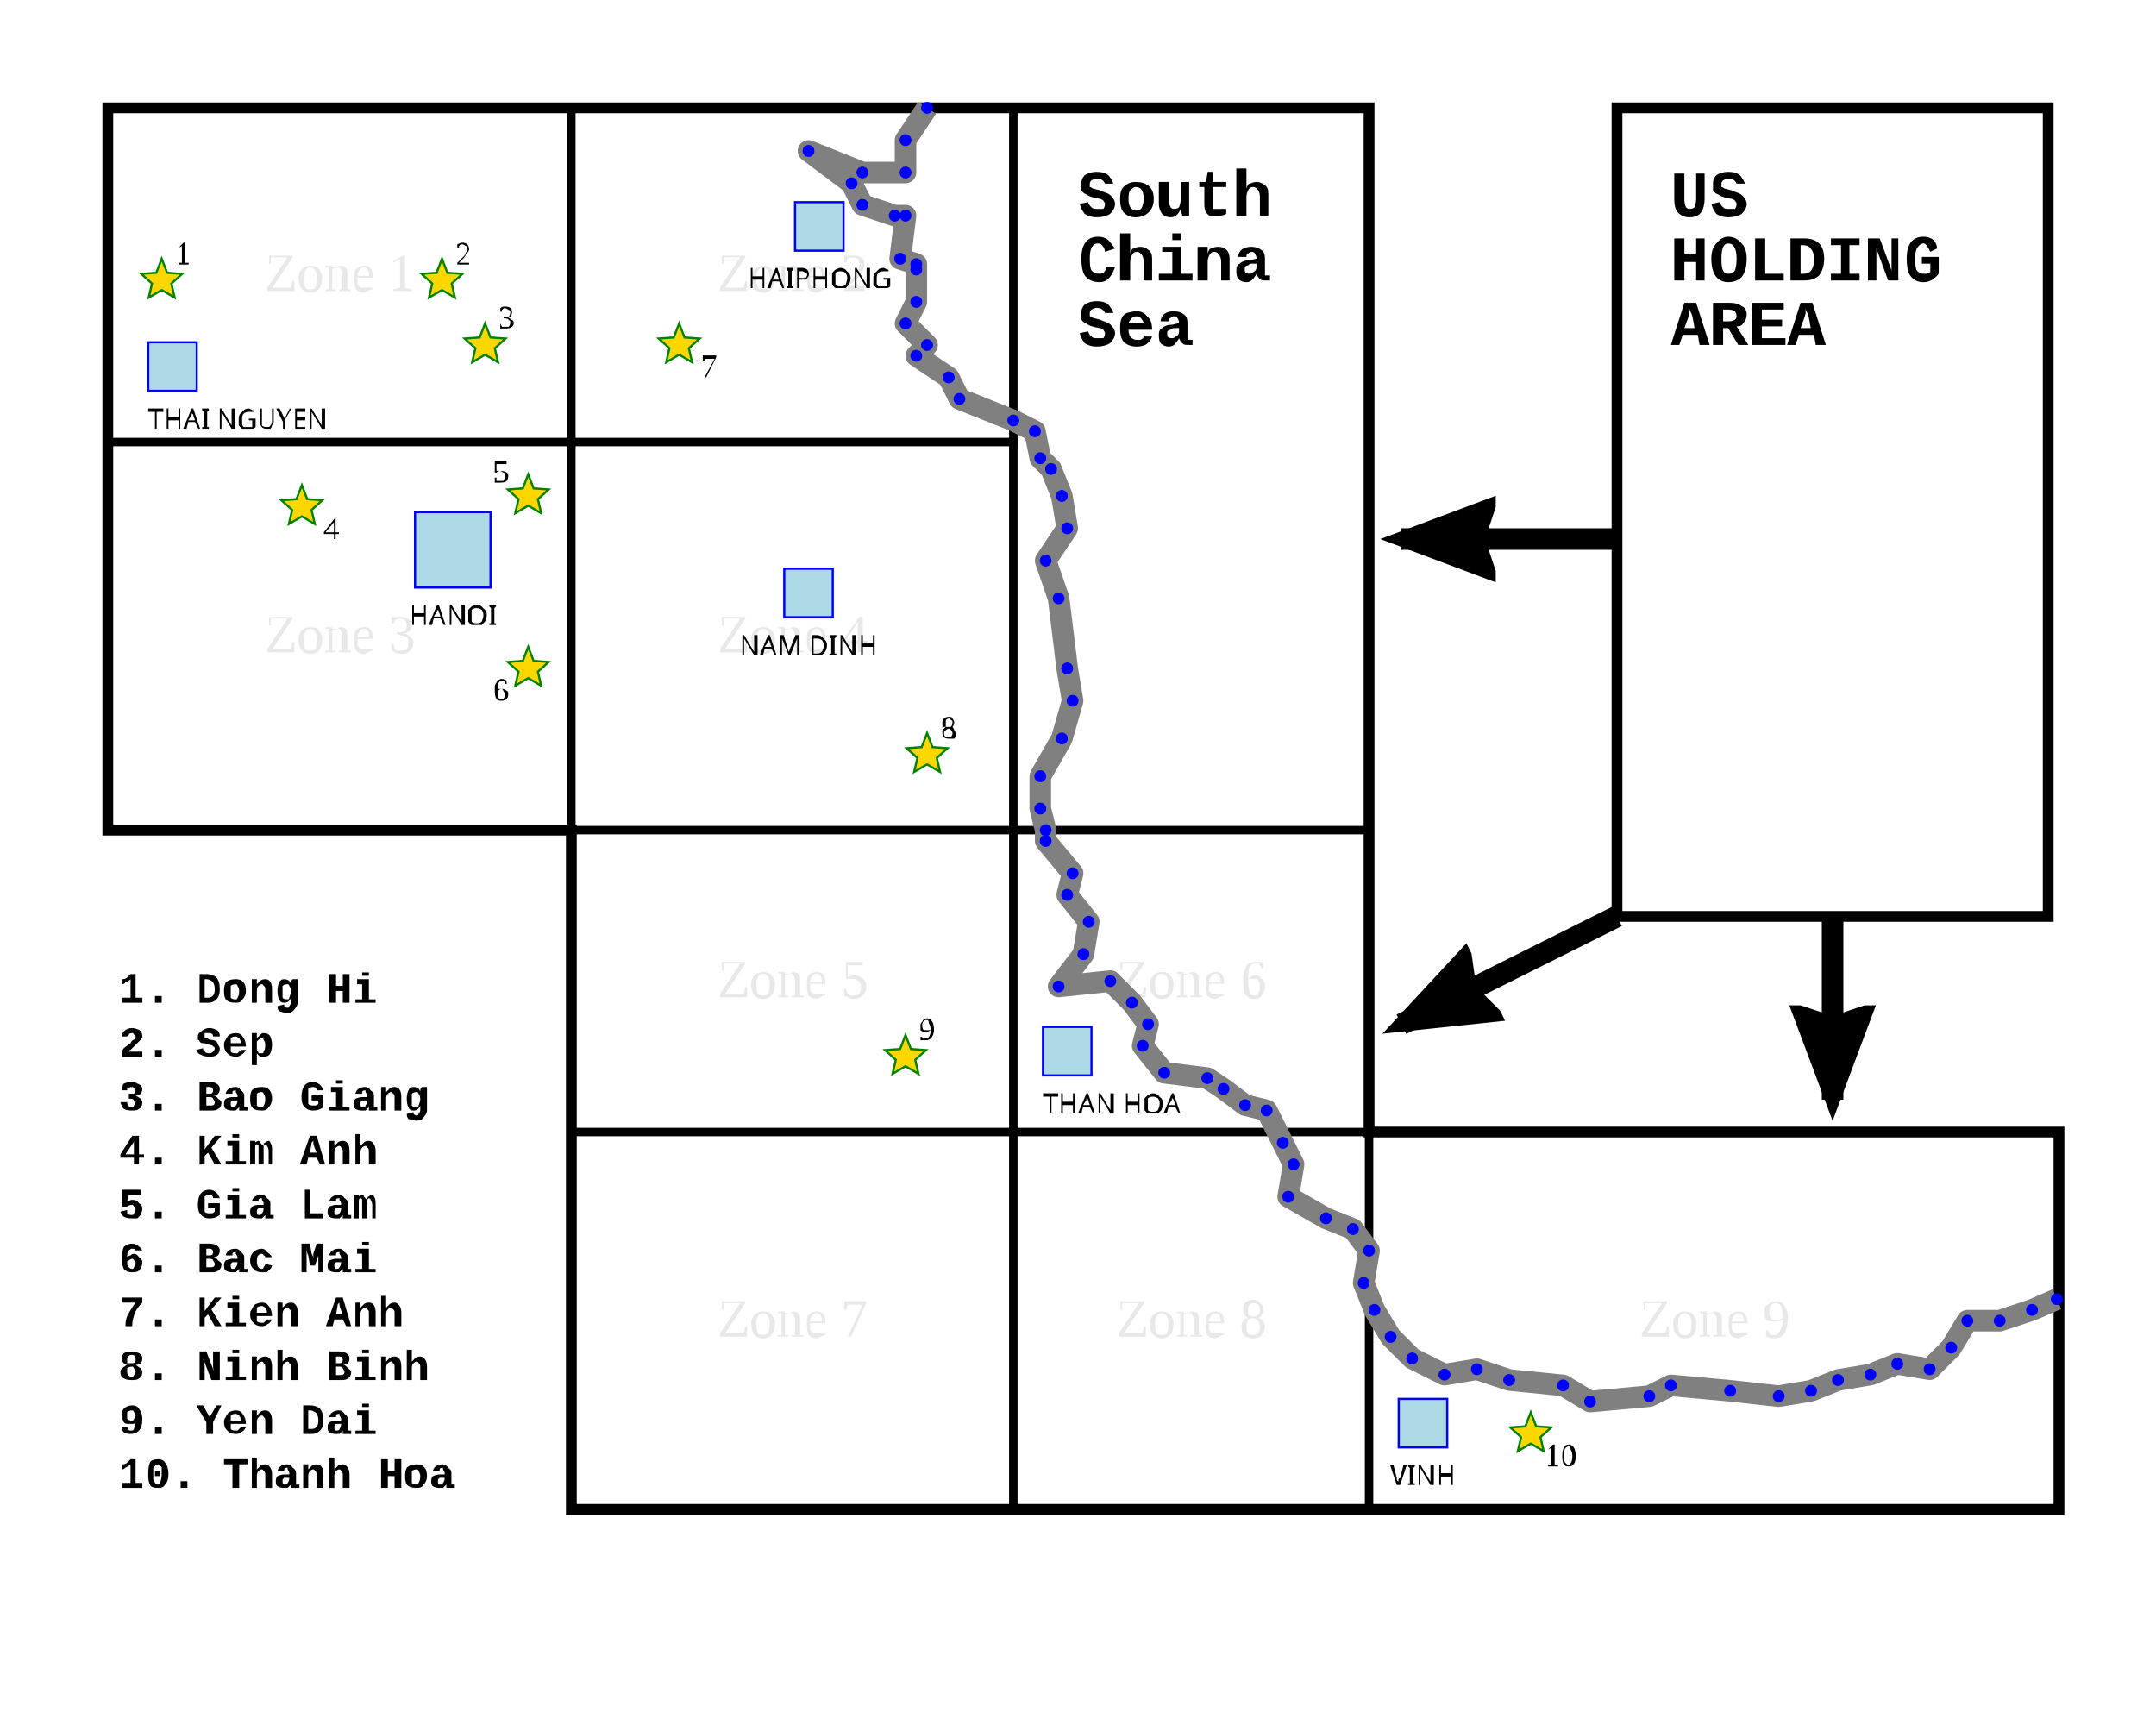
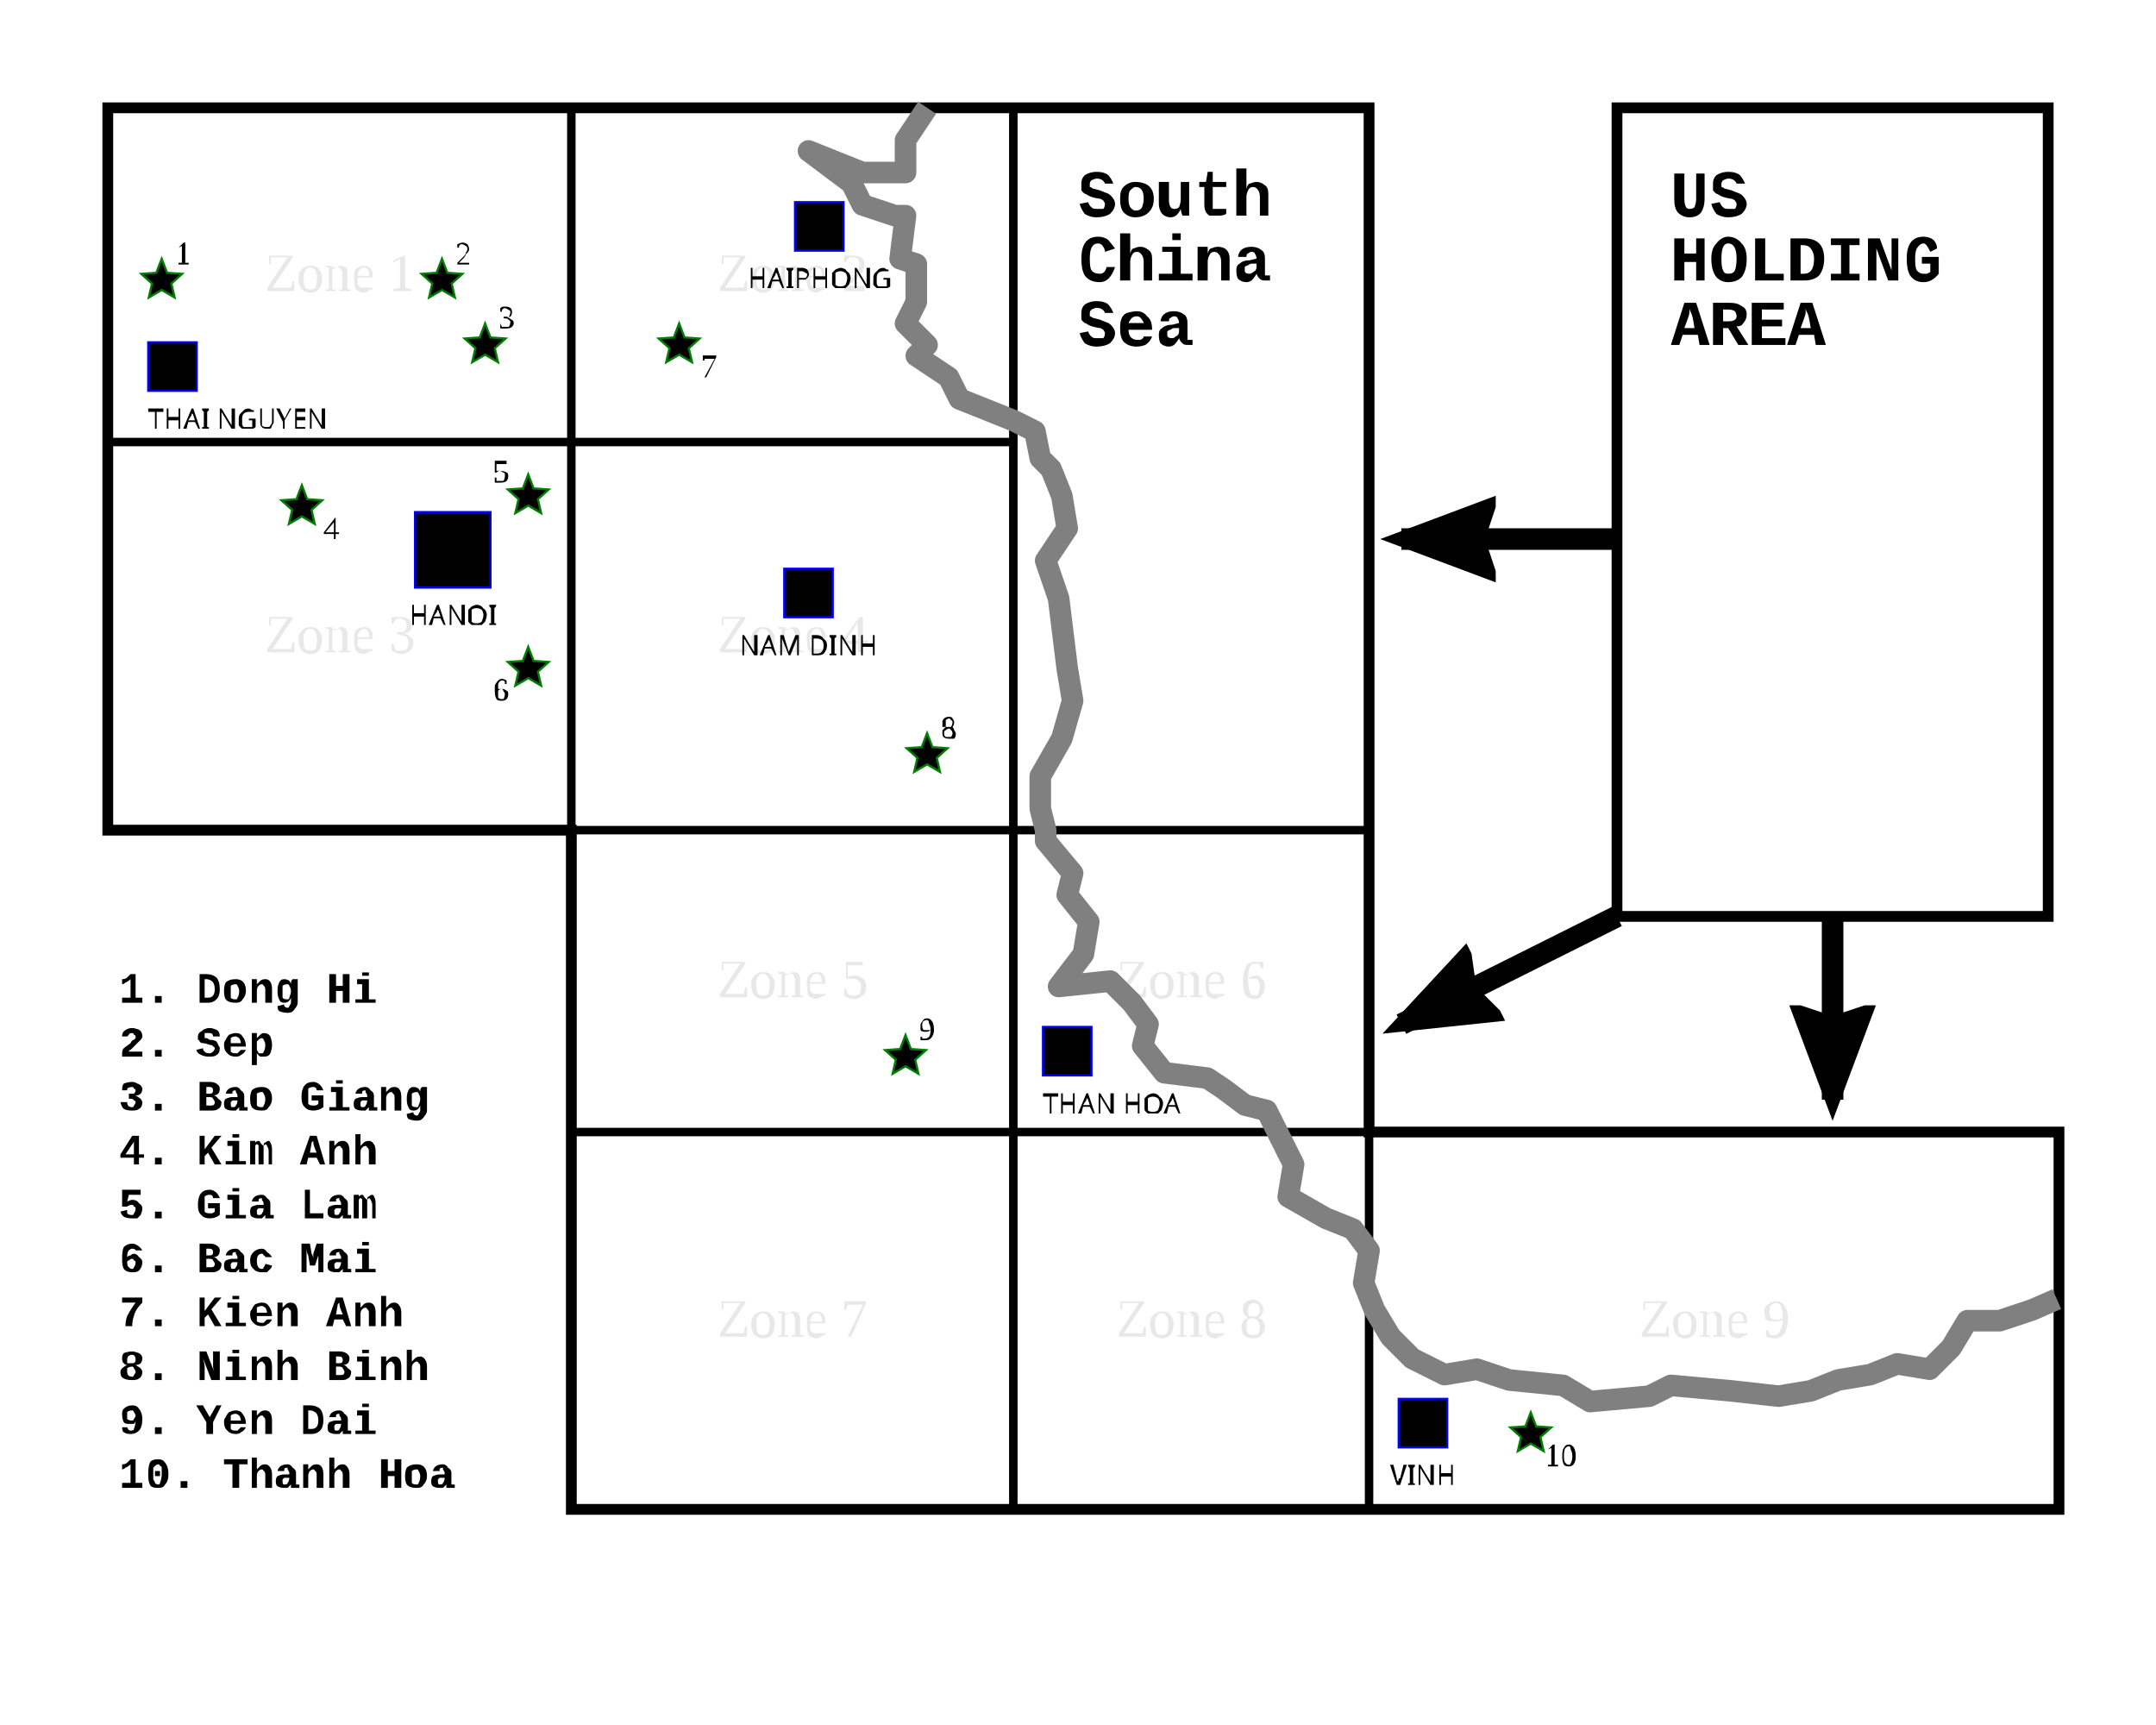
<svg xmlns="http://www.w3.org/2000/svg" width="20.0cm" height="16.0cm" viewBox="0 0 20.0 16.0">
  <rect width="100%" height="100%" fill="none" />
  <g transform="translate(1.0, 1.0)">
    <defs>
      <g transform="scale(0.25)">
        <marker id="arrowhead" viewBox="0 0 80 80" refX="35" refY="25" style="stroke-width: 2px; stroke: black; fill: black" markerWidth="2" markerHeight="3" markerUnits="userSpaceOnUse" orient="auto-start-reverse">
          <path d="M 5,25 L 0,40 L 40,25 L 0,10 Z" />
        </marker>
      </g>
    </defs>
    <path d="M 0,0 L 11.7,0 L 11.7,9.5 L 18.1,9.5 L 18.1,13.0 L 4.3,13.0 L 4.3,6.7 L 0,6.7 Z" fill="none" stroke="black" stroke-width="0.1" />
    <rect x="0" y="0" width="4.3" height="3.1" fill="none" stroke="black" stroke-width="0.002cm" />
    <text x="2.15" y="1.55" fill="#E8E8E8" font-size="0.5" text-anchor="middle" dy=".3em">Zone 1</text>
    <rect x="4.3" y="0" width="4.1" height="3.1" fill="none" stroke="black" stroke-width="0.002cm" />
    <text x="6.35" y="1.55" fill="#E8E8E8" font-size="0.5" text-anchor="middle" dy=".3em">Zone 2</text>
    <rect x="8.4" y="0" width="3.3" height="6.7" fill="none" stroke="black" stroke-width="0.002cm" />
    <text x="10.05" y="3.35" fill="#E8E8E8" font-size="0.5" text-anchor="middle" dy=".3em" />
    <rect x="0" y="3.1" width="4.3" height="3.6" fill="none" stroke="black" stroke-width="0.002cm" />
    <text x="2.15" y="4.9" fill="#E8E8E8" font-size="0.5" text-anchor="middle" dy=".3em">Zone 3</text>
    <rect x="4.3" y="3.1" width="4.1" height="3.6" fill="none" stroke="black" stroke-width="0.002cm" />
    <text x="6.35" y="4.9" fill="#E8E8E8" font-size="0.5" text-anchor="middle" dy=".3em">Zone 4</text>
    <rect x="8.4" y="6.7" width="3.3" height="2.8" fill="none" stroke="black" stroke-width="0.002cm" />
    <text x="10.05" y="8.1" fill="#E8E8E8" font-size="0.5" text-anchor="middle" dy=".3em">Zone 6</text>
    <rect x="4.3" y="6.7" width="4.1" height="2.8" fill="none" stroke="black" stroke-width="0.002cm" />
    <text x="6.35" y="8.1" fill="#E8E8E8" font-size="0.5" text-anchor="middle" dy=".3em">Zone 5</text>
    <rect x="11.7" y="9.5" width="6.4" height="3.5" fill="none" stroke="black" stroke-width="0.002cm" />
    <text x="14.9" y="11.25" fill="#E8E8E8" font-size="0.5" text-anchor="middle" dy=".3em">Zone 9</text>
    <rect x="8.4" y="9.5" width="3.3" height="3.5" fill="none" stroke="black" stroke-width="0.002cm" />
    <text x="10.05" y="11.25" fill="#E8E8E8" font-size="0.5" text-anchor="middle" dy=".3em">Zone 8</text>
    <rect x="4.3" y="9.5" width="4.1" height="3.5" fill="none" stroke="black" stroke-width="0.002cm" />
    <text x="6.35" y="11.25" fill="#E8E8E8" font-size="0.5" text-anchor="middle" dy=".3em">Zone 7</text>
    <path d="M 7.6,0 7.4,0.3 7.4,0.6 7.0,0.6 6.5,0.4 6.9,0.7 7.0,0.9 7.3,1.0 7.4,1.0 7.35,1.4 7.5,1.45 7.5,1.5 7.5,1.8 7.4,2.0 7.6,2.2 7.5,2.3 7.8,2.5 7.9,2.7 8.4,2.9 8.6,3.0 8.65,3.25 8.75,3.35 8.85,3.6 8.9,3.9 8.7,4.2 8.82,4.55 8.9,5.2 8.95,5.5 8.85,5.85 8.65,6.2 8.65,6.5 8.7,6.7 8.7,6.8 8.95,7.1 8.9,7.3 9.1,7.55 9.05,7.85 8.82,8.15 9.3,8.1 9.5,8.3 9.65,8.5 9.6,8.7 9.8,8.95 10.2,9.0 10.35,9.1 10.55,9.25 10.75,9.3 10.9,9.6 11.0,9.8 10.95,10.1 11.3,10.3 11.55,10.4 11.7,10.6 11.65,10.9 11.75,11.15 11.9,11.4 12.1,11.6 12.4,11.75 12.7,11.7 13.0,11.8 13.5,11.85 13.75,12.0 14.3,11.95 14.5,11.85 15.05,11.9 15.5,11.95 15.8,11.9 16.05,11.8 16.35,11.75 16.6,11.65 16.9,11.7 17.1,11.5 17.25,11.25 17.55,11.25 17.85,11.15 18.08,11.05" fill="none" stroke="gray" stroke-width="0.2" stroke-linejoin="round" />
-     <circle cx="7.6" cy="0" r="0.05" fill="blue" stroke="blue" stroke-width="0.01" />
-     <circle cx="7.4" cy="0.3" r="0.05" fill="blue" stroke="blue" stroke-width="0.01" />
-     <circle cx="7.4" cy="0.6" r="0.05" fill="blue" stroke="blue" stroke-width="0.01" />
-     <circle cx="7.0" cy="0.6" r="0.05" fill="blue" stroke="blue" stroke-width="0.01" />
-     <circle cx="6.5" cy="0.4" r="0.05" fill="blue" stroke="blue" stroke-width="0.01" />
-     <circle cx="6.9" cy="0.7" r="0.05" fill="blue" stroke="blue" stroke-width="0.01" />
-     <circle cx="7.0" cy="0.9" r="0.05" fill="blue" stroke="blue" stroke-width="0.01" />
-     <circle cx="7.3" cy="1.0" r="0.05" fill="blue" stroke="blue" stroke-width="0.01" />
-     <circle cx="7.4" cy="1.0" r="0.05" fill="blue" stroke="blue" stroke-width="0.01" />
-     <circle cx="7.35" cy="1.4" r="0.05" fill="blue" stroke="blue" stroke-width="0.01" />
-     <circle cx="7.5" cy="1.45" r="0.05" fill="blue" stroke="blue" stroke-width="0.01" />
-     <circle cx="7.5" cy="1.5" r="0.05" fill="blue" stroke="blue" stroke-width="0.01" />
-     <circle cx="7.5" cy="1.8" r="0.05" fill="blue" stroke="blue" stroke-width="0.01" />
-     <circle cx="7.4" cy="2.0" r="0.05" fill="blue" stroke="blue" stroke-width="0.01" />
-     <circle cx="7.6" cy="2.2" r="0.05" fill="blue" stroke="blue" stroke-width="0.01" />
-     <circle cx="7.5" cy="2.3" r="0.05" fill="blue" stroke="blue" stroke-width="0.01" />
-     <circle cx="7.8" cy="2.5" r="0.05" fill="blue" stroke="blue" stroke-width="0.01" />
-     <circle cx="7.9" cy="2.7" r="0.05" fill="blue" stroke="blue" stroke-width="0.01" />
-     <circle cx="8.4" cy="2.9" r="0.05" fill="blue" stroke="blue" stroke-width="0.01" />
-     <circle cx="8.6" cy="3.0" r="0.05" fill="blue" stroke="blue" stroke-width="0.01" />
-     <circle cx="8.65" cy="3.25" r="0.05" fill="blue" stroke="blue" stroke-width="0.01" />
-     <circle cx="8.75" cy="3.35" r="0.05" fill="blue" stroke="blue" stroke-width="0.01" />
-     <circle cx="8.85" cy="3.6" r="0.05" fill="blue" stroke="blue" stroke-width="0.01" />
-     <circle cx="8.9" cy="3.9" r="0.05" fill="blue" stroke="blue" stroke-width="0.01" />
-     <circle cx="8.7" cy="4.2" r="0.05" fill="blue" stroke="blue" stroke-width="0.01" />
-     <circle cx="8.82" cy="4.55" r="0.05" fill="blue" stroke="blue" stroke-width="0.01" />
-     <circle cx="8.9" cy="5.2" r="0.05" fill="blue" stroke="blue" stroke-width="0.01" />
-     <circle cx="8.95" cy="5.5" r="0.05" fill="blue" stroke="blue" stroke-width="0.01" />
-     <circle cx="8.85" cy="5.85" r="0.05" fill="blue" stroke="blue" stroke-width="0.01" />
-     <circle cx="8.65" cy="6.2" r="0.05" fill="blue" stroke="blue" stroke-width="0.01" />
-     <circle cx="8.65" cy="6.5" r="0.05" fill="blue" stroke="blue" stroke-width="0.01" />
-     <circle cx="8.7" cy="6.7" r="0.05" fill="blue" stroke="blue" stroke-width="0.01" />
-     <circle cx="8.7" cy="6.8" r="0.05" fill="blue" stroke="blue" stroke-width="0.01" />
-     <circle cx="8.95" cy="7.1" r="0.05" fill="blue" stroke="blue" stroke-width="0.01" />
-     <circle cx="8.9" cy="7.3" r="0.05" fill="blue" stroke="blue" stroke-width="0.01" />
-     <circle cx="9.1" cy="7.55" r="0.05" fill="blue" stroke="blue" stroke-width="0.01" />
-     <circle cx="9.05" cy="7.85" r="0.05" fill="blue" stroke="blue" stroke-width="0.01" />
-     <circle cx="8.82" cy="8.15" r="0.05" fill="blue" stroke="blue" stroke-width="0.01" />
-     <circle cx="9.3" cy="8.1" r="0.05" fill="blue" stroke="blue" stroke-width="0.01" />
-     <circle cx="9.5" cy="8.3" r="0.05" fill="blue" stroke="blue" stroke-width="0.01" />
-     <circle cx="9.65" cy="8.5" r="0.05" fill="blue" stroke="blue" stroke-width="0.01" />
-     <circle cx="9.6" cy="8.7" r="0.05" fill="blue" stroke="blue" stroke-width="0.01" />
-     <circle cx="9.8" cy="8.95" r="0.05" fill="blue" stroke="blue" stroke-width="0.01" />
-     <circle cx="10.2" cy="9.0" r="0.05" fill="blue" stroke="blue" stroke-width="0.01" />
-     <circle cx="10.35" cy="9.1" r="0.05" fill="blue" stroke="blue" stroke-width="0.01" />
-     <circle cx="10.55" cy="9.25" r="0.05" fill="blue" stroke="blue" stroke-width="0.01" />
-     <circle cx="10.75" cy="9.3" r="0.05" fill="blue" stroke="blue" stroke-width="0.01" />
-     <circle cx="10.9" cy="9.6" r="0.05" fill="blue" stroke="blue" stroke-width="0.01" />
-     <circle cx="11.0" cy="9.8" r="0.05" fill="blue" stroke="blue" stroke-width="0.01" />
-     <circle cx="10.95" cy="10.1" r="0.05" fill="blue" stroke="blue" stroke-width="0.01" />
-     <circle cx="11.3" cy="10.3" r="0.05" fill="blue" stroke="blue" stroke-width="0.01" />
-     <circle cx="11.55" cy="10.4" r="0.05" fill="blue" stroke="blue" stroke-width="0.01" />
-     <circle cx="11.7" cy="10.6" r="0.05" fill="blue" stroke="blue" stroke-width="0.01" />
-     <circle cx="11.65" cy="10.9" r="0.05" fill="blue" stroke="blue" stroke-width="0.01" />
-     <circle cx="11.75" cy="11.15" r="0.05" fill="blue" stroke="blue" stroke-width="0.01" />
-     <circle cx="11.9" cy="11.4" r="0.05" fill="blue" stroke="blue" stroke-width="0.01" />
-     <circle cx="12.1" cy="11.6" r="0.05" fill="blue" stroke="blue" stroke-width="0.01" />
-     <circle cx="12.4" cy="11.75" r="0.05" fill="blue" stroke="blue" stroke-width="0.01" />
-     <circle cx="12.7" cy="11.7" r="0.05" fill="blue" stroke="blue" stroke-width="0.01" />
-     <circle cx="13.0" cy="11.8" r="0.05" fill="blue" stroke="blue" stroke-width="0.01" />
-     <circle cx="13.5" cy="11.85" r="0.05" fill="blue" stroke="blue" stroke-width="0.01" />
-     <circle cx="13.75" cy="12.0" r="0.05" fill="blue" stroke="blue" stroke-width="0.01" />
-     <circle cx="14.3" cy="11.95" r="0.05" fill="blue" stroke="blue" stroke-width="0.01" />
-     <circle cx="14.5" cy="11.85" r="0.05" fill="blue" stroke="blue" stroke-width="0.01" />
-     <circle cx="15.05" cy="11.9" r="0.05" fill="blue" stroke="blue" stroke-width="0.01" />
-     <circle cx="15.5" cy="11.95" r="0.05" fill="blue" stroke="blue" stroke-width="0.01" />
-     <circle cx="15.8" cy="11.9" r="0.05" fill="blue" stroke="blue" stroke-width="0.01" />
-     <circle cx="16.05" cy="11.8" r="0.05" fill="blue" stroke="blue" stroke-width="0.01" />
-     <circle cx="16.35" cy="11.75" r="0.05" fill="blue" stroke="blue" stroke-width="0.01" />
-     <circle cx="16.6" cy="11.65" r="0.05" fill="blue" stroke="blue" stroke-width="0.01" />
-     <circle cx="16.9" cy="11.7" r="0.05" fill="blue" stroke="blue" stroke-width="0.01" />
-     <circle cx="17.1" cy="11.5" r="0.05" fill="blue" stroke="blue" stroke-width="0.01" />
-     <circle cx="17.25" cy="11.25" r="0.05" fill="blue" stroke="blue" stroke-width="0.01" />
-     <circle cx="17.55" cy="11.25" r="0.05" fill="blue" stroke="blue" stroke-width="0.01" />
-     <circle cx="17.85" cy="11.15" r="0.05" fill="blue" stroke="blue" stroke-width="0.01" />
-     <circle cx="18.08" cy="11.05" r="0.05" fill="blue" stroke="blue" stroke-width="0.01" />
-     <polygon points="0.5,1.4 0.55,1.53 0.69,1.54 0.59,1.63 0.62,1.76 0.5,1.69 0.38,1.76 0.41,1.63 0.31,1.54 0.45,1.53" fill="gold" stroke="green" stroke-width="0.02" />
+     <polygon points="0.5,1.4 0.55,1.53 0.69,1.54 0.59,1.63 0.62,1.76 0.5,1.69 0.38,1.76 0.41,1.63 0.31,1.54 0.45,1.53" fill="black" stroke="green" stroke-width="0.02" />
    <text x="0.7" y="1.45" font-size="0.3" fill="black" text-anchor="middle">1</text>
-     <polygon points="3.1,1.4 3.15,1.53 3.29,1.54 3.19,1.63 3.22,1.76 3.1,1.69 2.98,1.76 3.01,1.63 2.91,1.54 3.05,1.53" fill="gold" stroke="green" stroke-width="0.02" />
+     <polygon points="3.1,1.4 3.15,1.53 3.29,1.54 3.19,1.63 3.22,1.76 3.1,1.69 2.98,1.76 3.01,1.63 2.91,1.54 3.05,1.53" fill="black" stroke="green" stroke-width="0.02" />
    <text x="3.3" y="1.45" font-size="0.3" fill="black" text-anchor="middle">2</text>
-     <polygon points="3.5,2.0 3.55,2.13 3.69,2.14 3.59,2.23 3.62,2.36 3.5,2.29 3.38,2.36 3.41,2.23 3.31,2.14 3.45,2.13" fill="gold" stroke="green" stroke-width="0.02" />
+     <polygon points="3.5,2.0 3.55,2.13 3.69,2.14 3.59,2.23 3.62,2.36 3.5,2.29 3.38,2.36 3.41,2.23 3.31,2.14 3.45,2.13" fill="black" stroke="green" stroke-width="0.02" />
    <text x="3.7" y="2.05" font-size="0.3" fill="black" text-anchor="middle">3</text>
-     <polygon points="1.8,3.5 1.85,3.63 1.99,3.64 1.89,3.73 1.92,3.86 1.8,3.79 1.68,3.86 1.71,3.73 1.61,3.64 1.75,3.63" fill="gold" stroke="green" stroke-width="0.02" />
+     <polygon points="1.8,3.5 1.85,3.63 1.99,3.64 1.89,3.73 1.92,3.86 1.8,3.79 1.68,3.86 1.71,3.73 1.61,3.64 1.75,3.63" fill="black" stroke="green" stroke-width="0.02" />
    <text x="2.08" y="4.0" font-size="0.3" fill="black" text-anchor="middle">4</text>
-     <polygon points="3.9,3.4 3.95,3.53 4.09,3.54 3.99,3.63 4.02,3.76 3.9,3.69 3.78,3.76 3.81,3.63 3.71,3.54 3.85,3.53" fill="gold" stroke="green" stroke-width="0.02" />
+     <polygon points="3.9,3.4 3.95,3.53 4.09,3.54 3.99,3.63 4.02,3.76 3.9,3.69 3.78,3.76 3.81,3.63 3.71,3.54 3.85,3.53" fill="black" stroke="green" stroke-width="0.02" />
    <text x="3.65" y="3.48" font-size="0.3" fill="black" text-anchor="middle">5</text>
-     <polygon points="3.9,5.0 3.95,5.13 4.09,5.14 3.99,5.23 4.02,5.36 3.9,5.29 3.78,5.36 3.81,5.23 3.71,5.14 3.85,5.13" fill="gold" stroke="green" stroke-width="0.02" />
+     <polygon points="3.9,5.0 3.95,5.13 4.09,5.14 3.99,5.23 4.02,5.36 3.9,5.29 3.78,5.36 3.81,5.23 3.71,5.14 3.85,5.13" fill="black" stroke="green" stroke-width="0.02" />
    <text x="3.65" y="5.5" font-size="0.3" fill="black" text-anchor="middle">6</text>
-     <polygon points="5.3,2.0 5.35,2.13 5.49,2.14 5.39,2.23 5.42,2.36 5.3,2.29 5.18,2.36 5.21,2.23 5.11,2.14 5.25,2.13" fill="gold" stroke="green" stroke-width="0.02" />
+     <polygon points="5.3,2.0 5.35,2.13 5.49,2.14 5.39,2.23 5.42,2.36 5.3,2.29 5.18,2.36 5.21,2.23 5.11,2.14 5.25,2.13" fill="black" stroke="green" stroke-width="0.02" />
    <text x="5.58" y="2.5" font-size="0.3" fill="black" text-anchor="middle">7</text>
-     <polygon points="7.6,5.8 7.65,5.93 7.79,5.94 7.69,6.03 7.72,6.16 7.6,6.09 7.48,6.16 7.51,6.03 7.41,5.94 7.55,5.93" fill="gold" stroke="green" stroke-width="0.02" />
+     <polygon points="7.6,5.8 7.65,5.93 7.79,5.94 7.69,6.03 7.72,6.16 7.6,6.09 7.48,6.16 7.51,6.03 7.41,5.94 7.55,5.93" fill="black" stroke="green" stroke-width="0.02" />
    <text x="7.8" y="5.85" font-size="0.3" fill="black" text-anchor="middle">8</text>
-     <polygon points="7.4,8.6 7.45,8.73 7.59,8.74 7.49,8.83 7.52,8.96 7.4,8.89 7.28,8.96 7.31,8.83 7.21,8.74 7.35,8.73" fill="gold" stroke="green" stroke-width="0.02" />
+     <polygon points="7.4,8.6 7.45,8.73 7.59,8.74 7.49,8.83 7.52,8.96 7.4,8.89 7.28,8.96 7.31,8.83 7.21,8.74 7.35,8.73" fill="black" stroke="green" stroke-width="0.02" />
    <text x="7.6" y="8.65" font-size="0.3" fill="black" text-anchor="middle">9</text>
-     <polygon points="13.2,12.1 13.25,12.23 13.39,12.24 13.29,12.33 13.32,12.46 13.2,12.39 13.08,12.46 13.11,12.33 13.01,12.24 13.15,12.23" fill="gold" stroke="green" stroke-width="0.02" />
+     <polygon points="13.2,12.1 13.25,12.23 13.39,12.24 13.29,12.33 13.32,12.46 13.2,12.39 13.08,12.46 13.11,12.33 13.01,12.24 13.15,12.23" fill="black" stroke="green" stroke-width="0.02" />
    <text x="13.48" y="12.6" font-size="0.3" fill="black" text-anchor="middle">10</text>
-     <polygon points="0.375,2.175 0.825,2.175 0.825,2.625 0.375,2.625" fill="lightblue" stroke="blue" stroke-width="0.02" />
+     <polygon points="0.375,2.175 0.825,2.175 0.825,2.625 0.375,2.625" fill="black" stroke="blue" stroke-width="0.02" />
    <text x="0.375" y="2.975" text-anchor="start" font-family="sans-serif" font-size="0.25" fill="black">THAI NGUYEN</text>
-     <polygon points="6.375,0.875 6.825,0.875 6.825,1.325 6.375,1.325" fill="lightblue" stroke="blue" stroke-width="0.02" />
+     <polygon points="6.375,0.875 6.825,0.875 6.825,1.325 6.375,1.325" fill="black" stroke="blue" stroke-width="0.02" />
    <text x="6.6" y="1.675" text-anchor="middle" font-family="sans-serif" font-size="0.25" fill="black">HAIPHONG</text>
-     <polygon points="2.85,3.75 3.55,3.75 3.55,4.45 2.85,4.45" fill="lightblue" stroke="blue" stroke-width="0.02" />
+     <polygon points="2.85,3.75 3.55,3.75 3.55,4.45 2.85,4.45" fill="black" stroke="blue" stroke-width="0.02" />
    <text x="3.2" y="4.8" text-anchor="middle" font-family="sans-serif" font-size="0.25" fill="black">HANOI</text>
-     <polygon points="6.275,4.275 6.725,4.275 6.725,4.725 6.275,4.725" fill="lightblue" stroke="blue" stroke-width="0.02" />
+     <polygon points="6.275,4.275 6.725,4.275 6.725,4.725 6.275,4.725" fill="black" stroke="blue" stroke-width="0.02" />
    <text x="6.5" y="5.075" text-anchor="middle" font-family="sans-serif" font-size="0.25" fill="black">NAM DINH</text>
-     <polygon points="8.675,8.525 9.125,8.525 9.125,8.975 8.675,8.975" fill="lightblue" stroke="blue" stroke-width="0.02" />
+     <polygon points="8.675,8.525 9.125,8.525 9.125,8.975 8.675,8.975" fill="black" stroke="blue" stroke-width="0.02" />
    <text x="8.675" y="9.325" text-anchor="start" font-family="sans-serif" font-size="0.25" fill="black">THAN HOA</text>
-     <polygon points="11.975,11.975 12.425,11.975 12.425,12.425 11.975,12.425" fill="lightblue" stroke="blue" stroke-width="0.02" />
+     <polygon points="11.975,11.975 12.425,11.975 12.425,12.425 11.975,12.425" fill="black" stroke="blue" stroke-width="0.02" />
    <text x="12.2" y="12.775" text-anchor="middle" font-family="sans-serif" font-size="0.25" fill="black">VINH</text>
    <text x="0.1" y="8.3" font-size="0.4" fill="black" font-weight="bold" font-family="'Courier New', Courier, monospace">1. Dong Hi</text>
    <text x="0.1" y="8.8" font-size="0.4" fill="black" font-weight="bold" font-family="'Courier New', Courier, monospace">2. Sep</text>
    <text x="0.1" y="9.3" font-size="0.4" fill="black" font-weight="bold" font-family="'Courier New', Courier, monospace">3. Bao Giang</text>
    <text x="0.1" y="9.8" font-size="0.4" fill="black" font-weight="bold" font-family="'Courier New', Courier, monospace">4. Kim Anh</text>
    <text x="0.1" y="10.3" font-size="0.4" fill="black" font-weight="bold" font-family="'Courier New', Courier, monospace">5. Gia Lam</text>
    <text x="0.1" y="10.8" font-size="0.4" fill="black" font-weight="bold" font-family="'Courier New', Courier, monospace">6. Bac Mai</text>
    <text x="0.1" y="11.3" font-size="0.4" fill="black" font-weight="bold" font-family="'Courier New', Courier, monospace">7. Kien Anh</text>
    <text x="0.1" y="11.8" font-size="0.4" fill="black" font-weight="bold" font-family="'Courier New', Courier, monospace">8. Ninh Binh</text>
    <text x="0.1" y="12.3" font-size="0.4" fill="black" font-weight="bold" font-family="'Courier New', Courier, monospace">9. Yen Dai</text>
    <text x="0.1" y="12.8" font-size="0.4" fill="black" font-weight="bold" font-family="'Courier New', Courier, monospace">10. Thanh Hoa</text>
    <path d="M 14.0,0 L 18.0,0 L 18.0,7.5 L 14.0,7.5 Z" fill="none" stroke="black" stroke-width="0.1" />
    <text x="14.5" y="1.0" font-size="0.6" fill="black" text-anchor="left" font-weight="bold" font-family="'Courier New', Courier, monospace">US</text>
    <text x="14.5" y="1.6" font-size="0.6" fill="black" text-anchor="left" font-weight="bold" font-family="'Courier New', Courier, monospace">HOLDING</text>
    <text x="14.5" y="2.2" font-size="0.6" fill="black" text-anchor="left" font-weight="bold" font-family="'Courier New', Courier, monospace">AREA</text>
    <path d="M 14.0, 4.0 L 12.0, 4.0" fill="black" stroke="black" stroke-width="0.2" marker-end="url(#arrowhead)" />
    <path d="M 14.0, 7.5 L 12.0, 8.5" fill="black" stroke="black" stroke-width="0.2" marker-end="url(#arrowhead)" />
    <path d="M 16.0, 7.5 L 16.0, 9.2" fill="black" stroke="black" stroke-width="0.2" marker-end="url(#arrowhead)" />
    <text x="9.0" y="1.0" font-size="0.6" fill="black" font-weight="bold" font-family="'Courier New', Courier, monospace" text-anchor="left">South</text>
    <text x="9.0" y="1.6" font-size="0.6" fill="black" font-weight="bold" font-family="'Courier New', Courier, monospace" text-anchor="left">China</text>
    <text x="9.0" y="2.2" font-size="0.6" fill="black" font-weight="bold" font-family="'Courier New', Courier, monospace" text-anchor="left">Sea</text>
  </g>
</svg>
